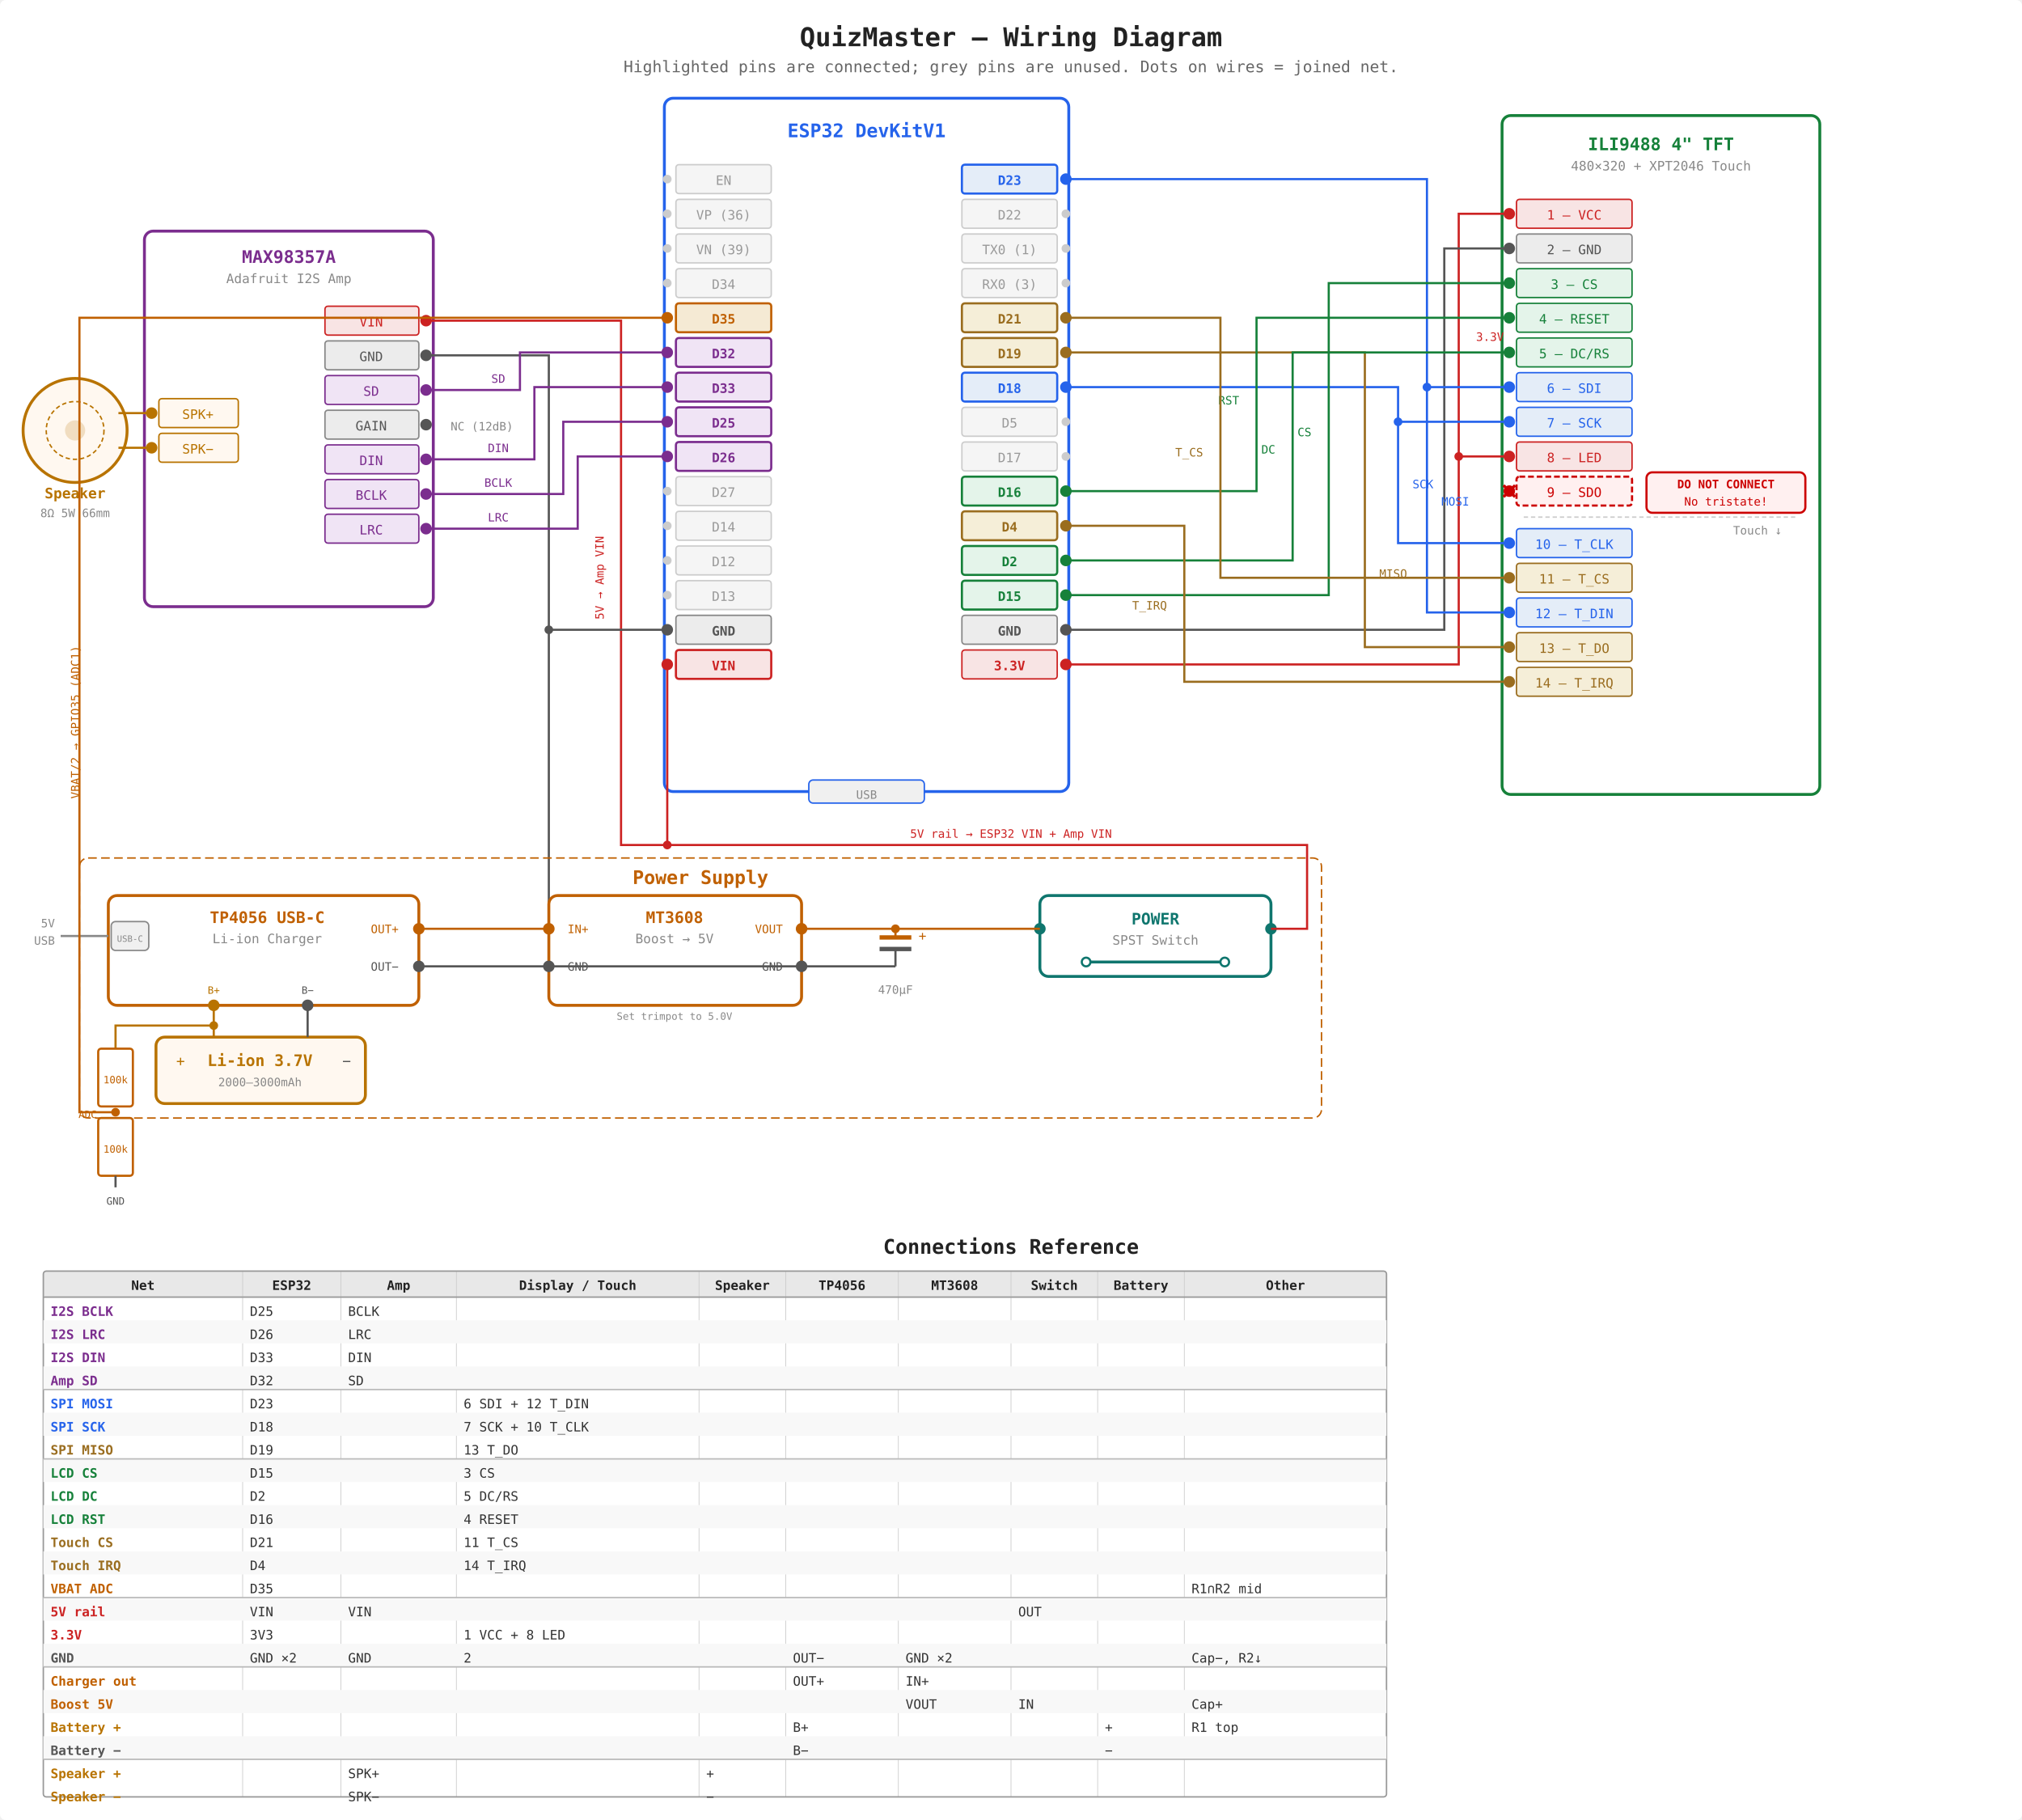
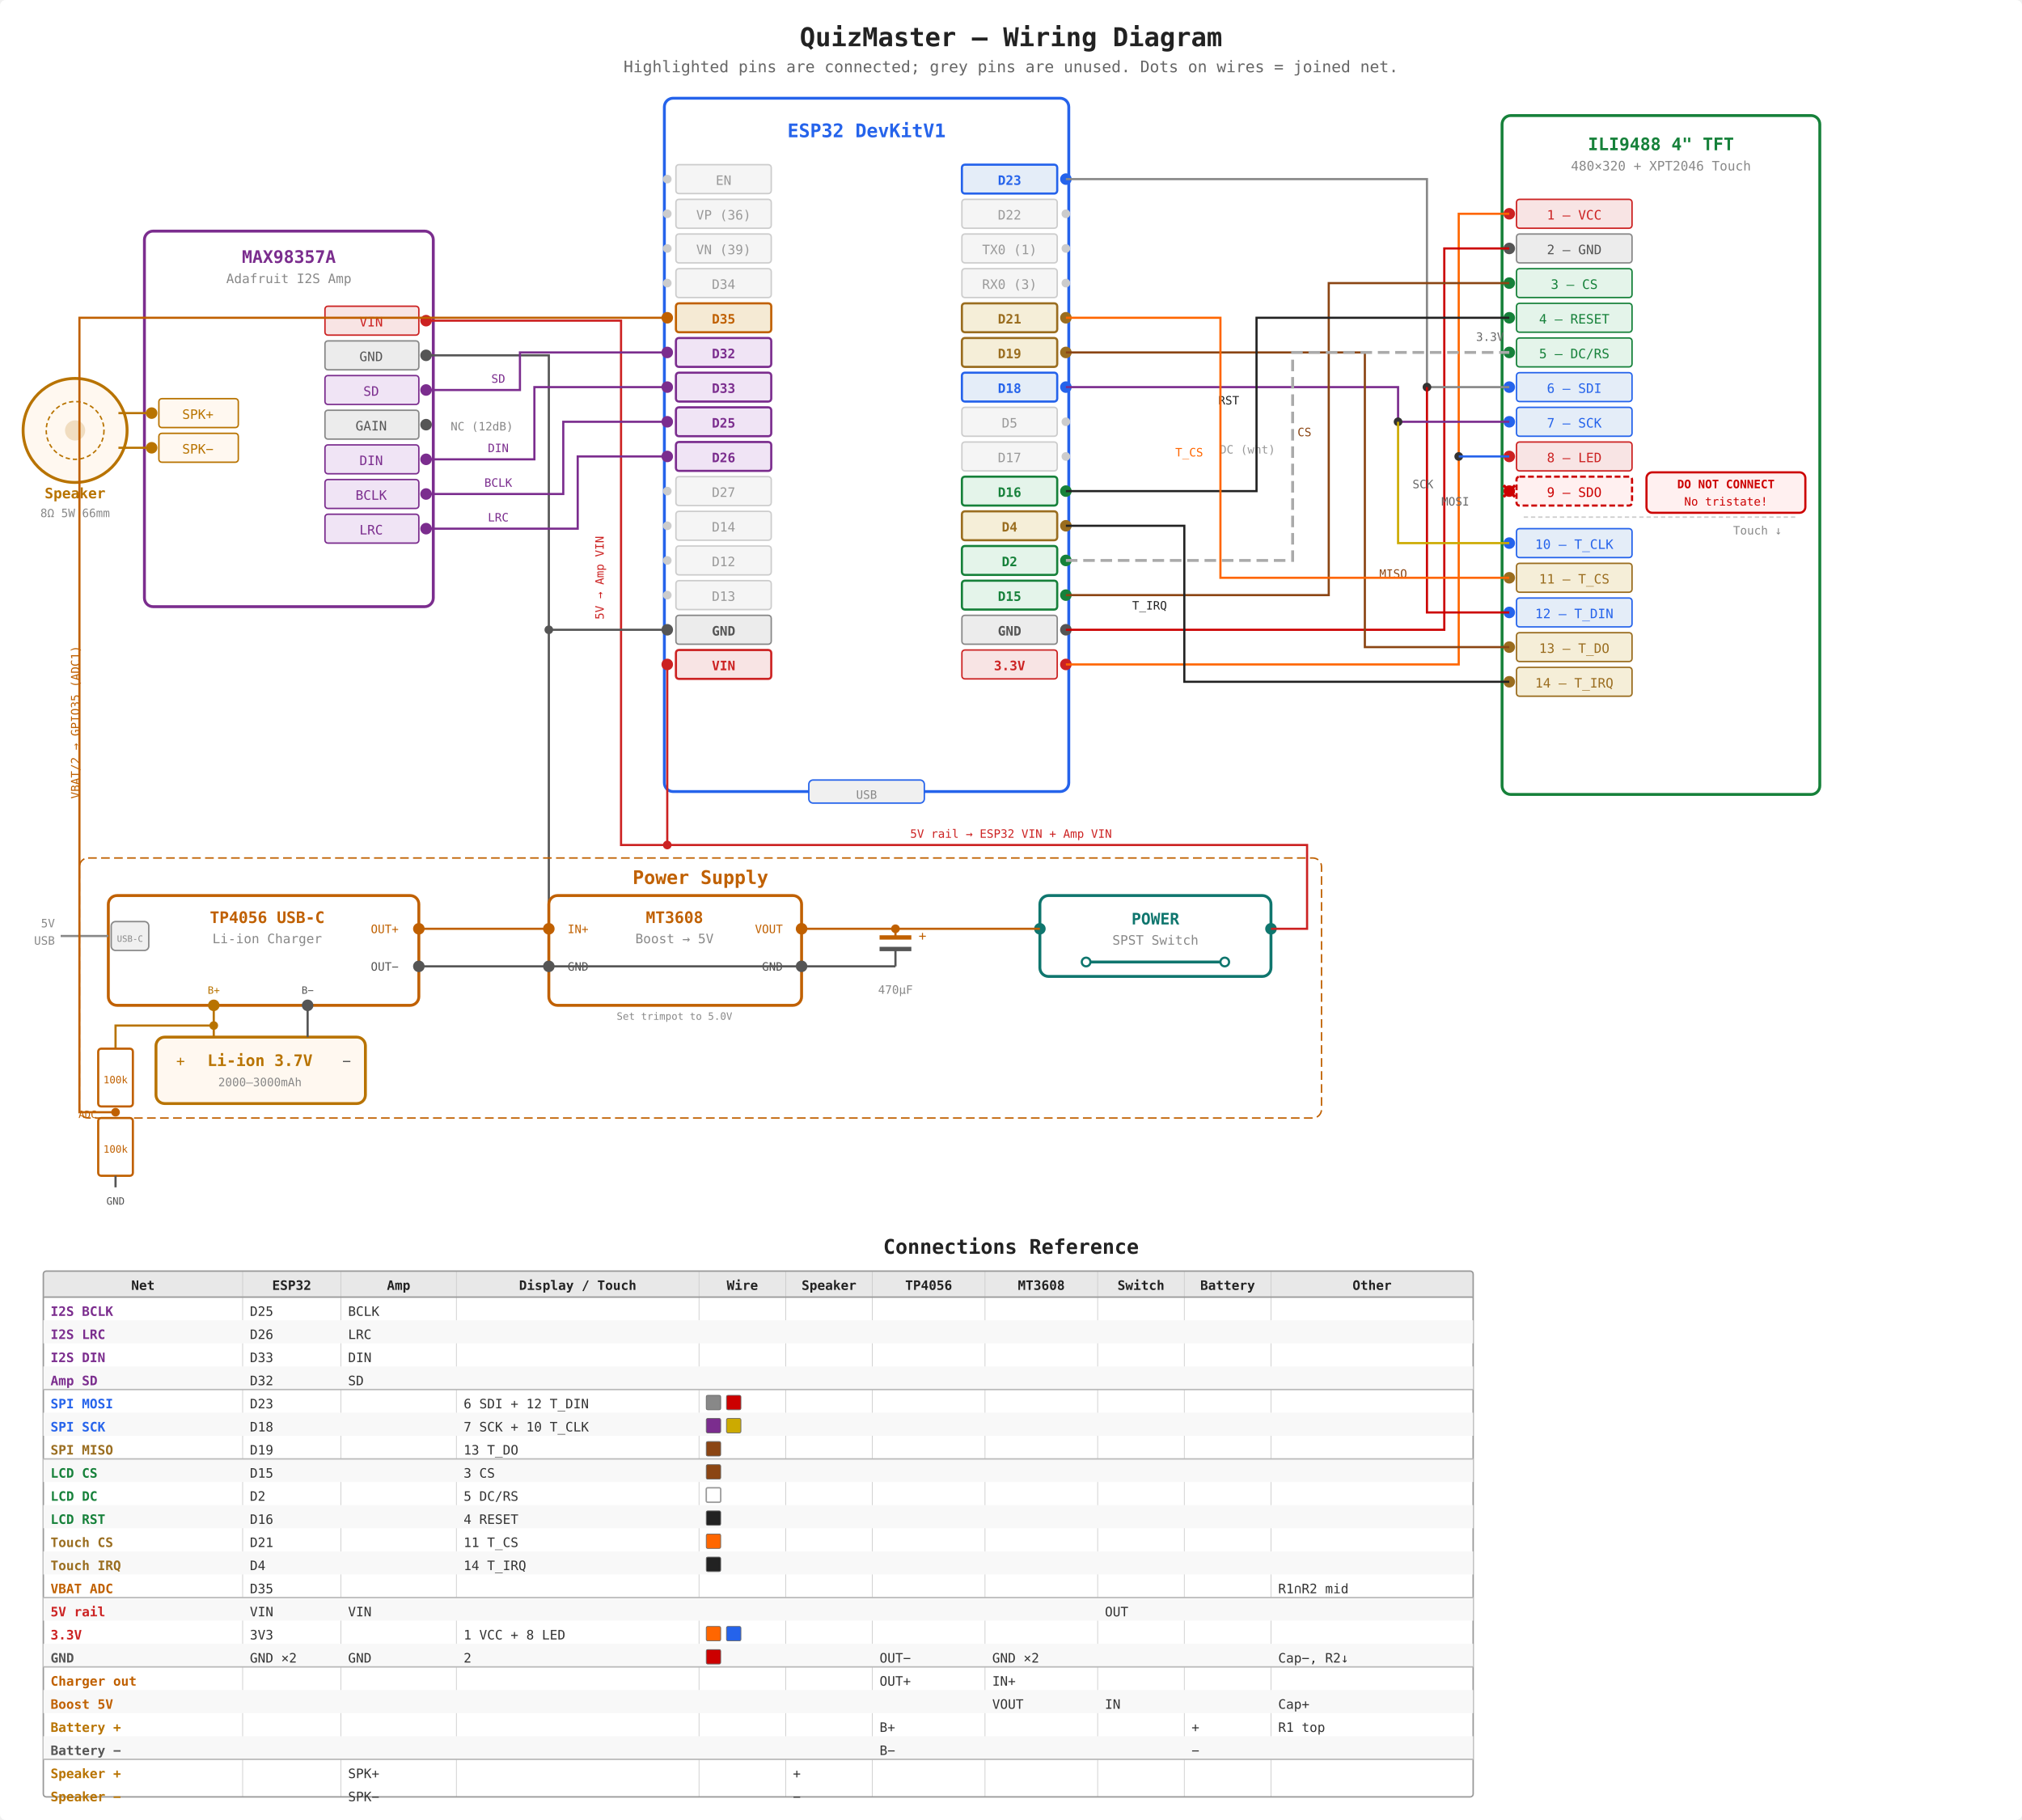
<svg xmlns="http://www.w3.org/2000/svg" viewBox="0 0 1400 1260" font-family="Consolas, monospace" font-size="11">
  <rect width="1400" height="1260" fill="#ffffff" rx="4" />
  <text x="700" y="32" text-anchor="middle" fill="#222" font-size="18" font-weight="bold">QuizMaster — Wiring Diagram</text>
  <text x="700" y="50" text-anchor="middle" fill="#666" font-size="11">Highlighted pins are connected; grey pins are unused. Dots on wires = joined net.</text>
  <rect x="460" y="68" width="280" height="480" fill="#fff" stroke="#2563eb" stroke-width="2" rx="6" />
  <rect x="560" y="540" width="80" height="16" fill="#f0f0f0" stroke="#2563eb" stroke-width="1" rx="3" />
  <text x="600" y="553" text-anchor="middle" fill="#888" font-size="8">USB</text>
  <text x="600" y="95" text-anchor="middle" fill="#2563eb" font-size="13" font-weight="bold">ESP32 DevKitV1</text>
  <rect x="468" y="114" width="66" height="20" fill="#f5f5f5" stroke="#ccc" stroke-width="1" rx="2" />
  <text x="501" y="128" text-anchor="middle" fill="#999" font-size="9">EN</text>
  <circle cx="462" cy="124" r="3" fill="#ccc" />
  <rect x="468" y="138" width="66" height="20" fill="#f5f5f5" stroke="#ccc" stroke-width="1" rx="2" />
  <text x="501" y="152" text-anchor="middle" fill="#999" font-size="9">VP (36)</text>
  <circle cx="462" cy="148" r="3" fill="#ccc" />
  <rect x="468" y="162" width="66" height="20" fill="#f5f5f5" stroke="#ccc" stroke-width="1" rx="2" />
  <text x="501" y="176" text-anchor="middle" fill="#999" font-size="9">VN (39)</text>
  <circle cx="462" cy="172" r="3" fill="#ccc" />
  <rect x="468" y="186" width="66" height="20" fill="#f5f5f5" stroke="#ccc" stroke-width="1" rx="2" />
  <text x="501" y="200" text-anchor="middle" fill="#999" font-size="9">D34</text>
  <circle cx="462" cy="196" r="3" fill="#ccc" />
  <rect x="468" y="210" width="66" height="20" fill="#f5ead4" stroke="#c06000" stroke-width="1.5" rx="2" />
  <text x="501" y="224" text-anchor="middle" fill="#c06000" font-size="9" font-weight="bold">D35</text>
  <circle cx="462" cy="220" r="4" fill="#c06000" />
  <rect x="468" y="234" width="66" height="20" fill="#f0e4f5" stroke="#7b2d8e" stroke-width="1.5" rx="2" />
  <text x="501" y="248" text-anchor="middle" fill="#7b2d8e" font-size="9" font-weight="bold">D32</text>
  <circle cx="462" cy="244" r="4" fill="#7b2d8e" />
  <rect x="468" y="258" width="66" height="20" fill="#f0e4f5" stroke="#7b2d8e" stroke-width="1.5" rx="2" />
  <text x="501" y="272" text-anchor="middle" fill="#7b2d8e" font-size="9" font-weight="bold">D33</text>
  <circle cx="462" cy="268" r="4" fill="#7b2d8e" />
  <rect x="468" y="282" width="66" height="20" fill="#f0e4f5" stroke="#7b2d8e" stroke-width="1.5" rx="2" />
  <text x="501" y="296" text-anchor="middle" fill="#7b2d8e" font-size="9" font-weight="bold">D25</text>
  <circle cx="462" cy="292" r="4" fill="#7b2d8e" />
  <rect x="468" y="306" width="66" height="20" fill="#f0e4f5" stroke="#7b2d8e" stroke-width="1.5" rx="2" />
  <text x="501" y="320" text-anchor="middle" fill="#7b2d8e" font-size="9" font-weight="bold">D26</text>
  <circle cx="462" cy="316" r="4" fill="#7b2d8e" />
  <rect x="468" y="330" width="66" height="20" fill="#f5f5f5" stroke="#ccc" stroke-width="1" rx="2" />
  <text x="501" y="344" text-anchor="middle" fill="#999" font-size="9">D27</text>
  <circle cx="462" cy="340" r="3" fill="#ccc" />
  <rect x="468" y="354" width="66" height="20" fill="#f5f5f5" stroke="#ccc" stroke-width="1" rx="2" />
  <text x="501" y="368" text-anchor="middle" fill="#999" font-size="9">D14</text>
  <circle cx="462" cy="364" r="3" fill="#ccc" />
  <rect x="468" y="378" width="66" height="20" fill="#f5f5f5" stroke="#ccc" stroke-width="1" rx="2" />
  <text x="501" y="392" text-anchor="middle" fill="#999" font-size="9">D12</text>
  <circle cx="462" cy="388" r="3" fill="#ccc" />
  <rect x="468" y="402" width="66" height="20" fill="#f5f5f5" stroke="#ccc" stroke-width="1" rx="2" />
  <text x="501" y="416" text-anchor="middle" fill="#999" font-size="9">D13</text>
  <circle cx="462" cy="412" r="3" fill="#ccc" />
  <rect x="468" y="426" width="66" height="20" fill="#ececec" stroke="#888" stroke-width="1" rx="2" />
  <text x="501" y="440" text-anchor="middle" fill="#555" font-size="9" font-weight="bold">GND</text>
  <circle cx="462" cy="436" r="4" fill="#555" />
  <rect x="468" y="450" width="66" height="20" fill="#f8e4e4" stroke="#cc2222" stroke-width="1.5" rx="2" />
  <text x="501" y="464" text-anchor="middle" fill="#cc2222" font-size="9" font-weight="bold">VIN</text>
  <circle cx="462" cy="460" r="4" fill="#cc2222" />
  <rect x="666" y="114" width="66" height="20" fill="#e4edf8" stroke="#2563eb" stroke-width="1.5" rx="2" />
  <text x="699" y="128" text-anchor="middle" fill="#2563eb" font-size="9" font-weight="bold">D23</text>
  <circle cx="738" cy="124" r="4" fill="#2563eb" />
  <rect x="666" y="138" width="66" height="20" fill="#f5f5f5" stroke="#ccc" stroke-width="1" rx="2" />
  <text x="699" y="152" text-anchor="middle" fill="#999" font-size="9">D22</text>
  <circle cx="738" cy="148" r="3" fill="#ccc" />
  <rect x="666" y="162" width="66" height="20" fill="#f5f5f5" stroke="#ccc" stroke-width="1" rx="2" />
  <text x="699" y="176" text-anchor="middle" fill="#999" font-size="9">TX0 (1)</text>
  <circle cx="738" cy="172" r="3" fill="#ccc" />
  <rect x="666" y="186" width="66" height="20" fill="#f5f5f5" stroke="#ccc" stroke-width="1" rx="2" />
  <text x="699" y="200" text-anchor="middle" fill="#999" font-size="9">RX0 (3)</text>
  <circle cx="738" cy="196" r="3" fill="#ccc" />
  <rect x="666" y="210" width="66" height="20" fill="#f5eed8" stroke="#9a6d1f" stroke-width="1.5" rx="2" />
  <text x="699" y="224" text-anchor="middle" fill="#9a6d1f" font-size="9" font-weight="bold">D21</text>
  <circle cx="738" cy="220" r="4" fill="#9a6d1f" />
  <rect x="666" y="234" width="66" height="20" fill="#f5eed8" stroke="#9a6d1f" stroke-width="1.5" rx="2" />
  <text x="699" y="248" text-anchor="middle" fill="#9a6d1f" font-size="9" font-weight="bold">D19</text>
  <circle cx="738" cy="244" r="4" fill="#9a6d1f" />
  <rect x="666" y="258" width="66" height="20" fill="#e4edf8" stroke="#2563eb" stroke-width="1.5" rx="2" />
  <text x="699" y="272" text-anchor="middle" fill="#2563eb" font-size="9" font-weight="bold">D18</text>
  <circle cx="738" cy="268" r="4" fill="#2563eb" />
  <rect x="666" y="282" width="66" height="20" fill="#f5f5f5" stroke="#ccc" stroke-width="1" rx="2" />
  <text x="699" y="296" text-anchor="middle" fill="#999" font-size="9">D5</text>
  <circle cx="738" cy="292" r="3" fill="#ccc" />
  <rect x="666" y="306" width="66" height="20" fill="#f5f5f5" stroke="#ccc" stroke-width="1" rx="2" />
  <text x="699" y="320" text-anchor="middle" fill="#999" font-size="9">D17</text>
  <circle cx="738" cy="316" r="3" fill="#ccc" />
  <rect x="666" y="330" width="66" height="20" fill="#e4f4ea" stroke="#16813a" stroke-width="1.5" rx="2" />
  <text x="699" y="344" text-anchor="middle" fill="#16813a" font-size="9" font-weight="bold">D16</text>
  <circle cx="738" cy="340" r="4" fill="#16813a" />
  <rect x="666" y="354" width="66" height="20" fill="#f5eed8" stroke="#9a6d1f" stroke-width="1.5" rx="2" />
  <text x="699" y="368" text-anchor="middle" fill="#9a6d1f" font-size="9" font-weight="bold">D4</text>
  <circle cx="738" cy="364" r="4" fill="#9a6d1f" />
  <rect x="666" y="378" width="66" height="20" fill="#e4f4ea" stroke="#16813a" stroke-width="1.5" rx="2" />
  <text x="699" y="392" text-anchor="middle" fill="#16813a" font-size="9" font-weight="bold">D2</text>
  <circle cx="738" cy="388" r="4" fill="#16813a" />
  <rect x="666" y="402" width="66" height="20" fill="#e4f4ea" stroke="#16813a" stroke-width="1.5" rx="2" />
  <text x="699" y="416" text-anchor="middle" fill="#16813a" font-size="9" font-weight="bold">D15</text>
  <circle cx="738" cy="412" r="4" fill="#16813a" />
  <rect x="666" y="426" width="66" height="20" fill="#ececec" stroke="#888" stroke-width="1" rx="2" />
  <text x="699" y="440" text-anchor="middle" fill="#555" font-size="9" font-weight="bold">GND</text>
  <circle cx="738" cy="436" r="4" fill="#555" />
  <rect x="666" y="450" width="66" height="20" fill="#f8e4e4" stroke="#cc2222" stroke-width="1" rx="2" />
  <text x="699" y="464" text-anchor="middle" fill="#cc2222" font-size="9" font-weight="bold">3.3V</text>
  <circle cx="738" cy="460" r="4" fill="#cc2222" />
  <rect x="100" y="160" width="200" height="260" fill="#fff" stroke="#7b2d8e" stroke-width="2" rx="6" />
  <text x="200" y="182" text-anchor="middle" fill="#7b2d8e" font-size="12" font-weight="bold">MAX98357A</text>
  <text x="200" y="196" text-anchor="middle" fill="#888" font-size="9">Adafruit I2S Amp</text>
  <rect x="225" y="212" width="65" height="20" fill="#f8e4e4" stroke="#cc2222" stroke-width="1" rx="2" />
  <text x="257" y="226" text-anchor="middle" fill="#cc2222" font-size="9">VIN</text>
  <circle cx="295" cy="222" r="4" fill="#cc2222" />
  <rect x="225" y="236" width="65" height="20" fill="#ececec" stroke="#888" stroke-width="1" rx="2" />
  <text x="257" y="250" text-anchor="middle" fill="#555" font-size="9">GND</text>
  <circle cx="295" cy="246" r="4" fill="#555" />
  <rect x="225" y="260" width="65" height="20" fill="#f0e4f5" stroke="#7b2d8e" stroke-width="1" rx="2" />
  <text x="257" y="274" text-anchor="middle" fill="#7b2d8e" font-size="9">SD</text>
  <circle cx="295" cy="270" r="4" fill="#7b2d8e" />
  <rect x="225" y="284" width="65" height="20" fill="#ececec" stroke="#888" stroke-width="1" rx="2" />
  <text x="257" y="298" text-anchor="middle" fill="#555" font-size="9">GAIN</text>
  <circle cx="295" cy="294" r="4" fill="#555" />
  <rect x="225" y="308" width="65" height="20" fill="#f0e4f5" stroke="#7b2d8e" stroke-width="1" rx="2" />
  <text x="257" y="322" text-anchor="middle" fill="#7b2d8e" font-size="9">DIN</text>
  <circle cx="295" cy="318" r="4" fill="#7b2d8e" />
  <rect x="225" y="332" width="65" height="20" fill="#f0e4f5" stroke="#7b2d8e" stroke-width="1" rx="2" />
  <text x="257" y="346" text-anchor="middle" fill="#7b2d8e" font-size="9">BCLK</text>
  <circle cx="295" cy="342" r="4" fill="#7b2d8e" />
  <rect x="225" y="356" width="65" height="20" fill="#f0e4f5" stroke="#7b2d8e" stroke-width="1" rx="2" />
  <text x="257" y="370" text-anchor="middle" fill="#7b2d8e" font-size="9">LRC</text>
  <circle cx="295" cy="366" r="4" fill="#7b2d8e" />
  <rect x="110" y="276" width="55" height="20" fill="#fff8f0" stroke="#b87300" stroke-width="1" rx="2" />
  <text x="137" y="290" text-anchor="middle" fill="#b87300" font-size="9">SPK+</text>
  <circle cx="105" cy="286" r="4" fill="#b87300" />
  <rect x="110" y="300" width="55" height="20" fill="#fff8f0" stroke="#b87300" stroke-width="1" rx="2" />
  <text x="137" y="314" text-anchor="middle" fill="#b87300" font-size="9">SPK−</text>
  <circle cx="105" cy="310" r="4" fill="#b87300" />
  <text x="312" y="298" fill="#888" font-size="8">NC (12dB)</text>
  <ellipse cx="52" cy="298" rx="36" ry="36" fill="#fff8f0" stroke="#b87300" stroke-width="2" />
  <ellipse cx="52" cy="298" rx="20" ry="20" fill="none" stroke="#b87300" stroke-width="1" stroke-dasharray="3,2" />
  <ellipse cx="52" cy="298" rx="7" ry="7" fill="#b87300" opacity="0.2" />
  <text x="52" y="345" text-anchor="middle" fill="#b87300" font-size="10" font-weight="bold">Speaker</text>
  <text x="52" y="358" text-anchor="middle" fill="#888" font-size="8">8Ω 5W 66mm</text>
  <path d="M 105 286 L 82 286" fill="none" stroke="#b87300" stroke-width="1.5" />
  <path d="M 105 310 L 82 310" fill="none" stroke="#b87300" stroke-width="1.5" />
  <rect x="1040" y="80" width="220" height="470" fill="#fff" stroke="#16813a" stroke-width="2" rx="6" />
  <text x="1150" y="104" text-anchor="middle" fill="#16813a" font-size="12" font-weight="bold">ILI9488 4" TFT</text>
  <text x="1150" y="118" text-anchor="middle" fill="#888" font-size="9">480×320 + XPT2046 Touch</text>
  <rect x="1050" y="138" width="80" height="20" fill="#f8e4e4" stroke="#cc2222" stroke-width="1" rx="2" />
  <text x="1090" y="152" text-anchor="middle" fill="#cc2222" font-size="9">1 — VCC</text>
  <circle cx="1045" cy="148" r="4" fill="#cc2222" />
  <rect x="1050" y="162" width="80" height="20" fill="#ececec" stroke="#888" stroke-width="1" rx="2" />
  <text x="1090" y="176" text-anchor="middle" fill="#555" font-size="9">2 — GND</text>
  <circle cx="1045" cy="172" r="4" fill="#555" />
  <rect x="1050" y="186" width="80" height="20" fill="#e4f4ea" stroke="#16813a" stroke-width="1" rx="2" />
  <text x="1090" y="200" text-anchor="middle" fill="#16813a" font-size="9">3 — CS</text>
  <circle cx="1045" cy="196" r="4" fill="#16813a" />
  <rect x="1050" y="210" width="80" height="20" fill="#e4f4ea" stroke="#16813a" stroke-width="1" rx="2" />
  <text x="1090" y="224" text-anchor="middle" fill="#16813a" font-size="9">4 — RESET</text>
  <circle cx="1045" cy="220" r="4" fill="#16813a" />
  <rect x="1050" y="234" width="80" height="20" fill="#e4f4ea" stroke="#16813a" stroke-width="1" rx="2" />
  <text x="1090" y="248" text-anchor="middle" fill="#16813a" font-size="9">5 — DC/RS</text>
  <circle cx="1045" cy="244" r="4" fill="#16813a" />
  <rect x="1050" y="258" width="80" height="20" fill="#e4edf8" stroke="#2563eb" stroke-width="1" rx="2" />
  <text x="1090" y="272" text-anchor="middle" fill="#2563eb" font-size="9">6 — SDI</text>
  <circle cx="1045" cy="268" r="4" fill="#2563eb" />
  <rect x="1050" y="282" width="80" height="20" fill="#e4edf8" stroke="#2563eb" stroke-width="1" rx="2" />
  <text x="1090" y="296" text-anchor="middle" fill="#2563eb" font-size="9">7 — SCK</text>
  <circle cx="1045" cy="292" r="4" fill="#2563eb" />
  <rect x="1050" y="306" width="80" height="20" fill="#f8e4e4" stroke="#cc2222" stroke-width="1" rx="2" />
  <text x="1090" y="320" text-anchor="middle" fill="#cc2222" font-size="9">8 — LED</text>
  <circle cx="1045" cy="316" r="4" fill="#cc2222" />
  <rect x="1050" y="330" width="80" height="20" fill="#fff0f0" stroke="#cc0000" stroke-width="1.5" rx="2" stroke-dasharray="4,2" />
  <text x="1090" y="344" text-anchor="middle" fill="#cc0000" font-size="9">9 — SDO</text>
  <circle cx="1045" cy="340" r="4" fill="#cc0000" />
  <line x1="1041" y1="336" x2="1049" y2="344" stroke="#cc0000" stroke-width="2" />
  <line x1="1049" y1="336" x2="1041" y2="344" stroke="#cc0000" stroke-width="2" />
  <line x1="1055" y1="358" x2="1245" y2="358" stroke="#ccc" stroke-width="1" stroke-dasharray="3,2" />
  <text x="1200" y="370" fill="#888" font-size="8">Touch ↓</text>
  <rect x="1050" y="366" width="80" height="20" fill="#e4edf8" stroke="#2563eb" stroke-width="1" rx="2" />
  <text x="1090" y="380" text-anchor="middle" fill="#2563eb" font-size="9">10 — T_CLK</text>
  <circle cx="1045" cy="376" r="4" fill="#2563eb" />
  <rect x="1050" y="390" width="80" height="20" fill="#f5eed8" stroke="#9a6d1f" stroke-width="1" rx="2" />
  <text x="1090" y="404" text-anchor="middle" fill="#9a6d1f" font-size="9">11 — T_CS</text>
  <circle cx="1045" cy="400" r="4" fill="#9a6d1f" />
  <rect x="1050" y="414" width="80" height="20" fill="#e4edf8" stroke="#2563eb" stroke-width="1" rx="2" />
  <text x="1090" y="428" text-anchor="middle" fill="#2563eb" font-size="9">12 — T_DIN</text>
  <circle cx="1045" cy="424" r="4" fill="#2563eb" />
  <rect x="1050" y="438" width="80" height="20" fill="#f5eed8" stroke="#9a6d1f" stroke-width="1" rx="2" />
  <text x="1090" y="452" text-anchor="middle" fill="#9a6d1f" font-size="9">13 — T_DO</text>
  <circle cx="1045" cy="448" r="4" fill="#9a6d1f" />
  <rect x="1050" y="462" width="80" height="20" fill="#f5eed8" stroke="#9a6d1f" stroke-width="1" rx="2" />
  <text x="1090" y="476" text-anchor="middle" fill="#9a6d1f" font-size="9">14 — T_IRQ</text>
  <circle cx="1045" cy="472" r="4" fill="#9a6d1f" />
  <rect x="1140" y="327" width="110" height="28" fill="#fff0f0" stroke="#cc0000" stroke-width="1.5" rx="4" />
  <text x="1195" y="338" text-anchor="middle" fill="#cc0000" font-size="8" font-weight="bold">DO NOT CONNECT</text>
  <text x="1195" y="350" text-anchor="middle" fill="#cc0000" font-size="8">No tristate!</text>
-   <path d="M 738 460 L 1010 460 L 1010 148 L 1045 148" fill="none" stroke="#cc2222" stroke-width="1.5" />
-   <circle cx="1010" cy="316" r="3" fill="#cc2222" />
-   <path d="M 1010 316 L 1045 316" fill="none" stroke="#cc2222" stroke-width="1.5" />
-   <text x="1022" y="236" fill="#cc2222" font-size="8">3.3V</text>
+   <path d="M 738 460 L 1010 460 L 1010 148 L 1045 148" fill="none" stroke="#FF6600" stroke-width="1.5" />
+   <circle cx="1010" cy="316" r="3" fill="#333" />
+   <path d="M 1010 316 L 1045 316" fill="none" stroke="#2563EB" stroke-width="1.5" />
+   <text x="1022" y="236" fill="#666" font-size="8">3.3V</text>
  <circle cx="462" cy="585" r="3" fill="#cc2222" />
  <path d="M 462 585 L 430 585 L 430 222 L 295 222" fill="none" stroke="#cc2222" stroke-width="1.5" />
  <text x="418" y="400" text-anchor="middle" fill="#cc2222" font-size="8" transform="rotate(-90, 418, 400)">5V → Amp VIN</text>
  <path d="M 462 436 L 380 436 L 380 246 L 295 246" fill="none" stroke="#555" stroke-width="1.5" />
-   <path d="M 738 436 L 1000 436 L 1000 172 L 1045 172" fill="none" stroke="#555" stroke-width="1.5" />
+   <path d="M 738 436 L 1000 436 L 1000 172 L 1045 172" fill="none" stroke="#CC0000" stroke-width="1.5" />
  <path d="M 380 436 L 380 669" fill="none" stroke="#555" stroke-width="1.5" />
  <circle cx="380" cy="436" r="3" fill="#555" />
  <path d="M 462 292 L 390 292 L 390 342 L 295 342" fill="none" stroke="#7b2d8e" stroke-width="1.5" />
  <text x="345" y="337" text-anchor="middle" fill="#7b2d8e" font-size="8">BCLK</text>
  <path d="M 462 316 L 400 316 L 400 366 L 295 366" fill="none" stroke="#7b2d8e" stroke-width="1.5" />
  <text x="345" y="361" text-anchor="middle" fill="#7b2d8e" font-size="8">LRC</text>
  <path d="M 462 268 L 370 268 L 370 318 L 295 318" fill="none" stroke="#7b2d8e" stroke-width="1.5" />
  <text x="345" y="313" text-anchor="middle" fill="#7b2d8e" font-size="8">DIN</text>
  <path d="M 462 244 L 360 244 L 360 270 L 295 270" fill="none" stroke="#7b2d8e" stroke-width="1.5" />
  <text x="345" y="265" text-anchor="middle" fill="#7b2d8e" font-size="8">SD</text>
-   <path d="M 738 124 L 988 124 L 988 268 L 1045 268" fill="none" stroke="#2563eb" stroke-width="1.5" />
-   <circle cx="988" cy="268" r="3" fill="#2563eb" />
-   <path d="M 988 268 L 988 424 L 1045 424" fill="none" stroke="#2563eb" stroke-width="1.5" />
-   <text x="998" y="350" text-anchor="start" fill="#2563eb" font-size="8">MOSI</text>
-   <path d="M 738 268 L 968 268 L 968 292 L 1045 292" fill="none" stroke="#2563eb" stroke-width="1.5" />
-   <circle cx="968" cy="292" r="3" fill="#2563eb" />
-   <path d="M 968 292 L 968 376 L 1045 376" fill="none" stroke="#2563eb" stroke-width="1.5" />
-   <text x="978" y="338" text-anchor="start" fill="#2563eb" font-size="8">SCK</text>
-   <path d="M 738 244 L 945 244 L 945 448 L 1045 448" fill="none" stroke="#9a6d1f" stroke-width="1.5" />
-   <text x="955" y="400" text-anchor="start" fill="#9a6d1f" font-size="8">MISO</text>
-   <path d="M 738 412 L 920 412 L 920 196 L 1045 196" fill="none" stroke="#16813a" stroke-width="1.5" />
-   <text x="908" y="302" text-anchor="end" fill="#16813a" font-size="8">CS</text>
-   <path d="M 738 388 L 895 388 L 895 244 L 1045 244" fill="none" stroke="#16813a" stroke-width="1.5" />
-   <text x="883" y="314" text-anchor="end" fill="#16813a" font-size="8">DC</text>
-   <path d="M 738 340 L 870 340 L 870 220 L 1045 220" fill="none" stroke="#16813a" stroke-width="1.5" />
-   <text x="858" y="280" text-anchor="end" fill="#16813a" font-size="8">RST</text>
-   <path d="M 738 220 L 845 220 L 845 400 L 1045 400" fill="none" stroke="#9a6d1f" stroke-width="1.5" />
-   <text x="833" y="316" text-anchor="end" fill="#9a6d1f" font-size="8">T_CS</text>
-   <path d="M 738 364 L 820 364 L 820 472 L 1045 472" fill="none" stroke="#9a6d1f" stroke-width="1.5" />
-   <text x="808" y="422" text-anchor="end" fill="#9a6d1f" font-size="8">T_IRQ</text>
+   <path d="M 738 124 L 988 124 L 988 268 L 1045 268" fill="none" stroke="#888888" stroke-width="1.5" />
+   <circle cx="988" cy="268" r="3" fill="#333" />
+   <path d="M 988 268 L 988 424 L 1045 424" fill="none" stroke="#CC0000" stroke-width="1.5" />
+   <text x="998" y="350" text-anchor="start" fill="#666" font-size="8">MOSI</text>
+   <path d="M 738 268 L 968 268 L 968 292 L 1045 292" fill="none" stroke="#7B2D8E" stroke-width="1.5" />
+   <circle cx="968" cy="292" r="3" fill="#333" />
+   <path d="M 968 292 L 968 376 L 1045 376" fill="none" stroke="#CCAA00" stroke-width="1.5" />
+   <text x="978" y="338" text-anchor="start" fill="#666" font-size="8">SCK</text>
+   <path d="M 738 244 L 945 244 L 945 448 L 1045 448" fill="none" stroke="#8B4513" stroke-width="1.5" />
+   <text x="955" y="400" text-anchor="start" fill="#8B4513" font-size="8">MISO</text>
+   <path d="M 738 412 L 920 412 L 920 196 L 1045 196" fill="none" stroke="#8B4513" stroke-width="1.5" />
+   <text x="908" y="302" text-anchor="end" fill="#8B4513" font-size="8">CS</text>
+   <path d="M 738 388 L 895 388 L 895 244 L 1045 244" fill="none" stroke="#AAAAAA" stroke-width="2" stroke-dasharray="8,4" />
+   <text x="883" y="314" text-anchor="end" fill="#999" font-size="8">DC (wht)</text>
+   <path d="M 738 340 L 870 340 L 870 220 L 1045 220" fill="none" stroke="#222222" stroke-width="1.5" />
+   <text x="858" y="280" text-anchor="end" fill="#222222" font-size="8">RST</text>
+   <path d="M 738 220 L 845 220 L 845 400 L 1045 400" fill="none" stroke="#FF6600" stroke-width="1.5" />
+   <text x="833" y="316" text-anchor="end" fill="#FF6600" font-size="8">T_CS</text>
+   <path d="M 738 364 L 820 364 L 820 472 L 1045 472" fill="none" stroke="#222222" stroke-width="1.5" />
+   <text x="808" y="422" text-anchor="end" fill="#222222" font-size="8">T_IRQ</text>
  <rect x="55" y="594" width="860" height="180" fill="none" stroke="#c06000" stroke-width="1" stroke-dasharray="6,3" rx="6" />
  <text x="485" y="612" text-anchor="middle" fill="#c06000" font-size="13" font-weight="bold">Power Supply</text>
  <rect x="75" y="620" width="215" height="76" fill="#fff" stroke="#c06000" stroke-width="2" rx="6" />
  <text x="185" y="639" text-anchor="middle" fill="#c06000" font-size="11" font-weight="bold">TP4056 USB-C</text>
  <text x="185" y="653" text-anchor="middle" fill="#888" font-size="9">Li-ion Charger</text>
  <rect x="77" y="638" width="26" height="20" fill="#f0f0f0" stroke="#888" stroke-width="1" rx="3" />
  <text x="90" y="652" text-anchor="middle" fill="#888" font-size="6">USB-C</text>
  <path d="M 42 648 L 75 648" fill="none" stroke="#888" stroke-width="1.5" />
  <text x="38" y="642" text-anchor="end" fill="#888" font-size="8">5V</text>
  <text x="38" y="654" text-anchor="end" fill="#888" font-size="8">USB</text>
  <text x="276" y="646" text-anchor="end" fill="#c06000" font-size="8">OUT+</text>
  <text x="276" y="672" text-anchor="end" fill="#555" font-size="8">OUT−</text>
  <text x="148" y="688" text-anchor="middle" fill="#b87300" font-size="7">B+</text>
  <text x="213" y="688" text-anchor="middle" fill="#555" font-size="7">B−</text>
  <circle cx="290" cy="643" r="4" fill="#c06000" />
  <circle cx="290" cy="669" r="4" fill="#555" />
  <circle cx="148" cy="696" r="4" fill="#b87300" />
  <circle cx="213" cy="696" r="4" fill="#555" />
  <rect x="108" y="718" width="145" height="46" fill="#fff8f0" stroke="#b87300" stroke-width="2" rx="6" />
  <text x="180" y="738" text-anchor="middle" fill="#b87300" font-size="11" font-weight="bold">Li-ion 3.7V</text>
  <text x="180" y="752" text-anchor="middle" fill="#888" font-size="8">2000–3000mAh</text>
  <text x="122" y="738" fill="#b87300" font-size="10">+</text>
  <text x="237" y="738" fill="#555" font-size="10">−</text>
  <path d="M 148 696 L 148 718" fill="none" stroke="#b87300" stroke-width="1.5" />
  <path d="M 213 696 L 213 718" fill="none" stroke="#555" stroke-width="1.5" />
  <rect x="380" y="620" width="175" height="76" fill="#fff" stroke="#c06000" stroke-width="2" rx="6" />
  <text x="467" y="639" text-anchor="middle" fill="#c06000" font-size="11" font-weight="bold">MT3608</text>
  <text x="467" y="653" text-anchor="middle" fill="#888" font-size="9">Boost → 5V</text>
  <text x="393" y="646" text-anchor="start" fill="#c06000" font-size="8">IN+</text>
  <text x="393" y="672" text-anchor="start" fill="#555" font-size="8">GND</text>
  <text x="542" y="646" text-anchor="end" fill="#c06000" font-size="8">VOUT</text>
  <text x="542" y="672" text-anchor="end" fill="#555" font-size="8">GND</text>
  <circle cx="380" cy="643" r="4" fill="#c06000" />
  <circle cx="380" cy="669" r="4" fill="#555" />
  <circle cx="555" cy="643" r="4" fill="#c06000" />
  <circle cx="555" cy="669" r="4" fill="#555" />
  <text x="467" y="706" text-anchor="middle" fill="#888" font-size="7">Set trimpot to 5.0V</text>
  <line x1="620" y1="643" x2="620" y2="649" stroke="#c06000" stroke-width="1.5" />
  <line x1="609" y1="649" x2="631" y2="649" stroke="#c06000" stroke-width="3" />
  <line x1="609" y1="657" x2="631" y2="657" stroke="#555" stroke-width="3" />
  <line x1="620" y1="657" x2="620" y2="669" stroke="#555" stroke-width="1.5" />
  <text x="636" y="651" fill="#c06000" font-size="9">+</text>
  <text x="620" y="688" text-anchor="middle" fill="#888" font-size="8">470µF</text>
  <circle cx="620" cy="643" r="3" fill="#c06000" />
  <rect x="720" y="620" width="160" height="56" fill="#fff" stroke="#0f766e" stroke-width="2" rx="6" />
  <text x="800" y="640" text-anchor="middle" fill="#0f766e" font-size="11" font-weight="bold">POWER</text>
  <text x="800" y="654" text-anchor="middle" fill="#888" font-size="9">SPST Switch</text>
  <circle cx="752" cy="666" r="3" fill="none" stroke="#0f766e" stroke-width="1.5" />
  <line x1="755" y1="666" x2="845" y2="666" stroke="#0f766e" stroke-width="2" />
  <circle cx="848" cy="666" r="3" fill="none" stroke="#0f766e" stroke-width="1.5" />
  <circle cx="720" cy="643" r="4" fill="#0f766e" />
  <circle cx="880" cy="643" r="4" fill="#0f766e" />
  <path d="M 290 643 L 380 643" fill="none" stroke="#c06000" stroke-width="1.5" />
  <path d="M 290 669 L 620 669" fill="none" stroke="#555" stroke-width="1.5" />
  <circle cx="380" cy="669" r="3" fill="#555" />
  <path d="M 555 643 L 720 643" fill="none" stroke="#c06000" stroke-width="1.5" />
  <path d="M 880 643 L 905 643 L 905 585 L 462 585 L 462 460" fill="none" stroke="#cc2222" stroke-width="1.5" />
  <text x="700" y="580" text-anchor="middle" fill="#cc2222" font-size="8">5V rail → ESP32 VIN + Amp VIN</text>
  <circle cx="148" cy="710" r="3" fill="#b87300" />
  <path d="M 148 710 L 80 710 L 80 726" fill="none" stroke="#b87300" stroke-width="1.5" />
  <rect x="68" y="726" width="24" height="40" fill="#fff" stroke="#c06000" stroke-width="1.5" rx="2" />
  <text x="80" y="750" text-anchor="middle" fill="#c06000" font-size="7">100k</text>
  <circle cx="80" cy="770" r="3" fill="#c06000" />
  <text x="67" y="774" text-anchor="end" fill="#c06000" font-size="7">ADC</text>
  <rect x="68" y="774" width="24" height="40" fill="#fff" stroke="#c06000" stroke-width="1.5" rx="2" />
  <text x="80" y="798" text-anchor="middle" fill="#c06000" font-size="7">100k</text>
  <path d="M 80 814 L 80 822" fill="none" stroke="#555" stroke-width="1.5" />
  <text x="80" y="834" text-anchor="middle" fill="#555" font-size="7">GND</text>
  <path d="M 80 770 L 55 770 L 55 220 L 462 220" fill="none" stroke="#c06000" stroke-width="1.5" />
  <text x="55" y="500" text-anchor="middle" fill="#c06000" font-size="8" transform="rotate(-90, 55, 500)">VBAT/2 → GPIO35 (ADC1)</text>
  <text x="700" y="868" text-anchor="middle" fill="#222" font-size="14" font-weight="bold">Connections Reference</text>
-   <rect x="30" y="880" width="930" height="18" fill="#e8e8e8" rx="2" />
+   <rect x="30" y="880" width="990" height="18" fill="#e8e8e8" rx="2" />
  <text x="99" y="893" text-anchor="middle" fill="#222" font-size="9" font-weight="bold">Net</text>
  <text x="202" y="893" text-anchor="middle" fill="#222" font-size="9" font-weight="bold">ESP32</text>
  <text x="276" y="893" text-anchor="middle" fill="#222" font-size="9" font-weight="bold">Amp</text>
  <text x="400" y="893" text-anchor="middle" fill="#222" font-size="9" font-weight="bold">Display / Touch</text>
-   <text x="514" y="893" text-anchor="middle" fill="#222" font-size="9" font-weight="bold">Speaker</text>
-   <text x="583" y="893" text-anchor="middle" fill="#222" font-size="9" font-weight="bold">TP4056</text>
-   <text x="661" y="893" text-anchor="middle" fill="#222" font-size="9" font-weight="bold">MT3608</text>
-   <text x="730" y="893" text-anchor="middle" fill="#222" font-size="9" font-weight="bold">Switch</text>
-   <text x="790" y="893" text-anchor="middle" fill="#222" font-size="9" font-weight="bold">Battery</text>
-   <text x="890" y="893" text-anchor="middle" fill="#222" font-size="9" font-weight="bold">Other</text>
+   <text x="514" y="893" text-anchor="middle" fill="#222" font-size="9" font-weight="bold">Wire</text>
+   <text x="574" y="893" text-anchor="middle" fill="#222" font-size="9" font-weight="bold">Speaker</text>
+   <text x="643" y="893" text-anchor="middle" fill="#222" font-size="9" font-weight="bold">TP4056</text>
+   <text x="721" y="893" text-anchor="middle" fill="#222" font-size="9" font-weight="bold">MT3608</text>
+   <text x="790" y="893" text-anchor="middle" fill="#222" font-size="9" font-weight="bold">Switch</text>
+   <text x="850" y="893" text-anchor="middle" fill="#222" font-size="9" font-weight="bold">Battery</text>
+   <text x="950" y="893" text-anchor="middle" fill="#222" font-size="9" font-weight="bold">Other</text>
  <line x1="168" y1="880" x2="168" y2="1244" stroke="#ccc" stroke-width="0.5" />
  <line x1="236" y1="880" x2="236" y2="1244" stroke="#ccc" stroke-width="0.5" />
  <line x1="316" y1="880" x2="316" y2="1244" stroke="#ccc" stroke-width="0.5" />
  <line x1="484" y1="880" x2="484" y2="1244" stroke="#ccc" stroke-width="0.5" />
  <line x1="544" y1="880" x2="544" y2="1244" stroke="#ccc" stroke-width="0.5" />
-   <line x1="622" y1="880" x2="622" y2="1244" stroke="#ccc" stroke-width="0.5" />
-   <line x1="700" y1="880" x2="700" y2="1244" stroke="#ccc" stroke-width="0.5" />
+   <line x1="604" y1="880" x2="604" y2="1244" stroke="#ccc" stroke-width="0.5" />
+   <line x1="682" y1="880" x2="682" y2="1244" stroke="#ccc" stroke-width="0.5" />
  <line x1="760" y1="880" x2="760" y2="1244" stroke="#ccc" stroke-width="0.5" />
  <line x1="820" y1="880" x2="820" y2="1244" stroke="#ccc" stroke-width="0.5" />
-   <rect x="30" y="880" width="930" height="364" fill="none" stroke="#999" stroke-width="1" rx="2" />
-   <line x1="30" y1="898" x2="960" y2="898" stroke="#999" stroke-width="1" />
-   <rect x="30" y="914" width="930" height="16" fill="#f8f8f8" />
-   <rect x="30" y="946" width="930" height="16" fill="#f8f8f8" />
-   <rect x="30" y="978" width="930" height="16" fill="#f8f8f8" />
-   <rect x="30" y="1010" width="930" height="16" fill="#f8f8f8" />
-   <rect x="30" y="1042" width="930" height="16" fill="#f8f8f8" />
-   <rect x="30" y="1074" width="930" height="16" fill="#f8f8f8" />
-   <rect x="30" y="1106" width="930" height="16" fill="#f8f8f8" />
-   <rect x="30" y="1138" width="930" height="16" fill="#f8f8f8" />
-   <rect x="30" y="1170" width="930" height="16" fill="#f8f8f8" />
-   <rect x="30" y="1202" width="930" height="16" fill="#f8f8f8" />
-   <line x1="30" y1="962" x2="960" y2="962" stroke="#bbb" stroke-width="1" />
-   <line x1="30" y1="1010" x2="960" y2="1010" stroke="#bbb" stroke-width="1" />
-   <line x1="30" y1="1106" x2="960" y2="1106" stroke="#bbb" stroke-width="1" />
-   <line x1="30" y1="1154" x2="960" y2="1154" stroke="#bbb" stroke-width="1" />
-   <line x1="30" y1="1218" x2="960" y2="1218" stroke="#bbb" stroke-width="1" />
+   <line x1="880" y1="880" x2="880" y2="1244" stroke="#ccc" stroke-width="0.5" />
+   <rect x="30" y="880" width="990" height="364" fill="none" stroke="#999" stroke-width="1" rx="2" />
+   <line x1="30" y1="898" x2="1020" y2="898" stroke="#999" stroke-width="1" />
+   <rect x="30" y="914" width="990" height="16" fill="#f8f8f8" />
+   <rect x="30" y="946" width="990" height="16" fill="#f8f8f8" />
+   <rect x="30" y="978" width="990" height="16" fill="#f8f8f8" />
+   <rect x="30" y="1010" width="990" height="16" fill="#f8f8f8" />
+   <rect x="30" y="1042" width="990" height="16" fill="#f8f8f8" />
+   <rect x="30" y="1074" width="990" height="16" fill="#f8f8f8" />
+   <rect x="30" y="1106" width="990" height="16" fill="#f8f8f8" />
+   <rect x="30" y="1138" width="990" height="16" fill="#f8f8f8" />
+   <rect x="30" y="1170" width="990" height="16" fill="#f8f8f8" />
+   <rect x="30" y="1202" width="990" height="16" fill="#f8f8f8" />
+   <line x1="30" y1="962" x2="1020" y2="962" stroke="#bbb" stroke-width="1" />
+   <line x1="30" y1="1010" x2="1020" y2="1010" stroke="#bbb" stroke-width="1" />
+   <line x1="30" y1="1106" x2="1020" y2="1106" stroke="#bbb" stroke-width="1" />
+   <line x1="30" y1="1154" x2="1020" y2="1154" stroke="#bbb" stroke-width="1" />
+   <line x1="30" y1="1218" x2="1020" y2="1218" stroke="#bbb" stroke-width="1" />
  <text x="35" y="911" fill="#7b2d8e" font-size="9" font-weight="bold">I2S BCLK</text>
  <text x="173" y="911" fill="#333" font-size="9">D25</text>
  <text x="241" y="911" fill="#333" font-size="9">BCLK</text>
  <text x="35" y="927" fill="#7b2d8e" font-size="9" font-weight="bold">I2S LRC</text>
  <text x="173" y="927" fill="#333" font-size="9">D26</text>
  <text x="241" y="927" fill="#333" font-size="9">LRC</text>
  <text x="35" y="943" fill="#7b2d8e" font-size="9" font-weight="bold">I2S DIN</text>
  <text x="173" y="943" fill="#333" font-size="9">D33</text>
  <text x="241" y="943" fill="#333" font-size="9">DIN</text>
  <text x="35" y="959" fill="#7b2d8e" font-size="9" font-weight="bold">Amp SD</text>
  <text x="173" y="959" fill="#333" font-size="9">D32</text>
  <text x="241" y="959" fill="#333" font-size="9">SD</text>
  <text x="35" y="975" fill="#2563eb" font-size="9" font-weight="bold">SPI MOSI</text>
  <text x="173" y="975" fill="#333" font-size="9">D23</text>
  <text x="321" y="975" fill="#333" font-size="9">6 SDI + 12 T_DIN</text>
+   <rect x="489" y="966" width="10" height="10" fill="#888888" stroke="#666" stroke-width="0.5" rx="1" />
+   <rect x="503" y="966" width="10" height="10" fill="#CC0000" stroke="#666" stroke-width="0.5" rx="1" />
  <text x="35" y="991" fill="#2563eb" font-size="9" font-weight="bold">SPI SCK</text>
  <text x="173" y="991" fill="#333" font-size="9">D18</text>
  <text x="321" y="991" fill="#333" font-size="9">7 SCK + 10 T_CLK</text>
+   <rect x="489" y="982" width="10" height="10" fill="#7B2D8E" stroke="#666" stroke-width="0.5" rx="1" />
+   <rect x="503" y="982" width="10" height="10" fill="#CCAA00" stroke="#666" stroke-width="0.5" rx="1" />
  <text x="35" y="1007" fill="#9a6d1f" font-size="9" font-weight="bold">SPI MISO</text>
  <text x="173" y="1007" fill="#333" font-size="9">D19</text>
  <text x="321" y="1007" fill="#333" font-size="9">13 T_DO</text>
+   <rect x="489" y="998" width="10" height="10" fill="#8B4513" stroke="#666" stroke-width="0.5" rx="1" />
  <text x="35" y="1023" fill="#16813a" font-size="9" font-weight="bold">LCD CS</text>
  <text x="173" y="1023" fill="#333" font-size="9">D15</text>
  <text x="321" y="1023" fill="#333" font-size="9">3 CS</text>
+   <rect x="489" y="1014" width="10" height="10" fill="#8B4513" stroke="#666" stroke-width="0.5" rx="1" />
  <text x="35" y="1039" fill="#16813a" font-size="9" font-weight="bold">LCD DC</text>
  <text x="173" y="1039" fill="#333" font-size="9">D2</text>
  <text x="321" y="1039" fill="#333" font-size="9">5 DC/RS</text>
+   <rect x="489" y="1030" width="10" height="10" fill="#ffffff" stroke="#999" stroke-width="1" rx="1" />
  <text x="35" y="1055" fill="#16813a" font-size="9" font-weight="bold">LCD RST</text>
  <text x="173" y="1055" fill="#333" font-size="9">D16</text>
  <text x="321" y="1055" fill="#333" font-size="9">4 RESET</text>
+   <rect x="489" y="1046" width="10" height="10" fill="#222222" stroke="#666" stroke-width="0.5" rx="1" />
  <text x="35" y="1071" fill="#9a6d1f" font-size="9" font-weight="bold">Touch CS</text>
  <text x="173" y="1071" fill="#333" font-size="9">D21</text>
  <text x="321" y="1071" fill="#333" font-size="9">11 T_CS</text>
+   <rect x="489" y="1062" width="10" height="10" fill="#FF6600" stroke="#666" stroke-width="0.5" rx="1" />
  <text x="35" y="1087" fill="#9a6d1f" font-size="9" font-weight="bold">Touch IRQ</text>
  <text x="173" y="1087" fill="#333" font-size="9">D4</text>
  <text x="321" y="1087" fill="#333" font-size="9">14 T_IRQ</text>
+   <rect x="489" y="1078" width="10" height="10" fill="#222222" stroke="#666" stroke-width="0.5" rx="1" />
  <text x="35" y="1103" fill="#c06000" font-size="9" font-weight="bold">VBAT ADC</text>
  <text x="173" y="1103" fill="#333" font-size="9">D35</text>
-   <text x="825" y="1103" fill="#333" font-size="9">R1∩R2 mid</text>
+   <text x="885" y="1103" fill="#333" font-size="9">R1∩R2 mid</text>
  <text x="35" y="1119" fill="#cc2222" font-size="9" font-weight="bold">5V rail</text>
  <text x="173" y="1119" fill="#333" font-size="9">VIN</text>
  <text x="241" y="1119" fill="#333" font-size="9">VIN</text>
-   <text x="705" y="1119" fill="#333" font-size="9">OUT</text>
+   <text x="765" y="1119" fill="#333" font-size="9">OUT</text>
  <text x="35" y="1135" fill="#cc2222" font-size="9" font-weight="bold">3.3V</text>
  <text x="173" y="1135" fill="#333" font-size="9">3V3</text>
  <text x="321" y="1135" fill="#333" font-size="9">1 VCC + 8 LED</text>
+   <rect x="489" y="1126" width="10" height="10" fill="#FF6600" stroke="#666" stroke-width="0.5" rx="1" />
+   <rect x="503" y="1126" width="10" height="10" fill="#2563EB" stroke="#666" stroke-width="0.5" rx="1" />
  <text x="35" y="1151" fill="#555" font-size="9" font-weight="bold">GND</text>
  <text x="173" y="1151" fill="#333" font-size="9">GND ×2</text>
  <text x="241" y="1151" fill="#333" font-size="9">GND</text>
  <text x="321" y="1151" fill="#333" font-size="9">2</text>
-   <text x="549" y="1151" fill="#333" font-size="9">OUT−</text>
-   <text x="627" y="1151" fill="#333" font-size="9">GND ×2</text>
-   <text x="825" y="1151" fill="#333" font-size="9">Cap−, R2↓</text>
+   <rect x="489" y="1142" width="10" height="10" fill="#CC0000" stroke="#666" stroke-width="0.5" rx="1" />
+   <text x="609" y="1151" fill="#333" font-size="9">OUT−</text>
+   <text x="687" y="1151" fill="#333" font-size="9">GND ×2</text>
+   <text x="885" y="1151" fill="#333" font-size="9">Cap−, R2↓</text>
  <text x="35" y="1167" fill="#c06000" font-size="9" font-weight="bold">Charger out</text>
-   <text x="549" y="1167" fill="#333" font-size="9">OUT+</text>
-   <text x="627" y="1167" fill="#333" font-size="9">IN+</text>
+   <text x="609" y="1167" fill="#333" font-size="9">OUT+</text>
+   <text x="687" y="1167" fill="#333" font-size="9">IN+</text>
  <text x="35" y="1183" fill="#c06000" font-size="9" font-weight="bold">Boost 5V</text>
-   <text x="627" y="1183" fill="#333" font-size="9">VOUT</text>
-   <text x="705" y="1183" fill="#333" font-size="9">IN</text>
-   <text x="825" y="1183" fill="#333" font-size="9">Cap+</text>
+   <text x="687" y="1183" fill="#333" font-size="9">VOUT</text>
+   <text x="765" y="1183" fill="#333" font-size="9">IN</text>
+   <text x="885" y="1183" fill="#333" font-size="9">Cap+</text>
  <text x="35" y="1199" fill="#b87300" font-size="9" font-weight="bold">Battery +</text>
-   <text x="549" y="1199" fill="#333" font-size="9">B+</text>
-   <text x="765" y="1199" fill="#333" font-size="9">+</text>
-   <text x="825" y="1199" fill="#333" font-size="9">R1 top</text>
+   <text x="609" y="1199" fill="#333" font-size="9">B+</text>
+   <text x="825" y="1199" fill="#333" font-size="9">+</text>
+   <text x="885" y="1199" fill="#333" font-size="9">R1 top</text>
  <text x="35" y="1215" fill="#555" font-size="9" font-weight="bold">Battery −</text>
-   <text x="549" y="1215" fill="#333" font-size="9">B−</text>
-   <text x="765" y="1215" fill="#333" font-size="9">−</text>
+   <text x="609" y="1215" fill="#333" font-size="9">B−</text>
+   <text x="825" y="1215" fill="#333" font-size="9">−</text>
  <text x="35" y="1231" fill="#b87300" font-size="9" font-weight="bold">Speaker +</text>
  <text x="241" y="1231" fill="#333" font-size="9">SPK+</text>
-   <text x="489" y="1231" fill="#333" font-size="9">+</text>
+   <text x="549" y="1231" fill="#333" font-size="9">+</text>
  <text x="35" y="1247" fill="#b87300" font-size="9" font-weight="bold">Speaker −</text>
  <text x="241" y="1247" fill="#333" font-size="9">SPK−</text>
-   <text x="489" y="1247" fill="#333" font-size="9">−</text>
+   <text x="549" y="1247" fill="#333" font-size="9">−</text>
</svg>
